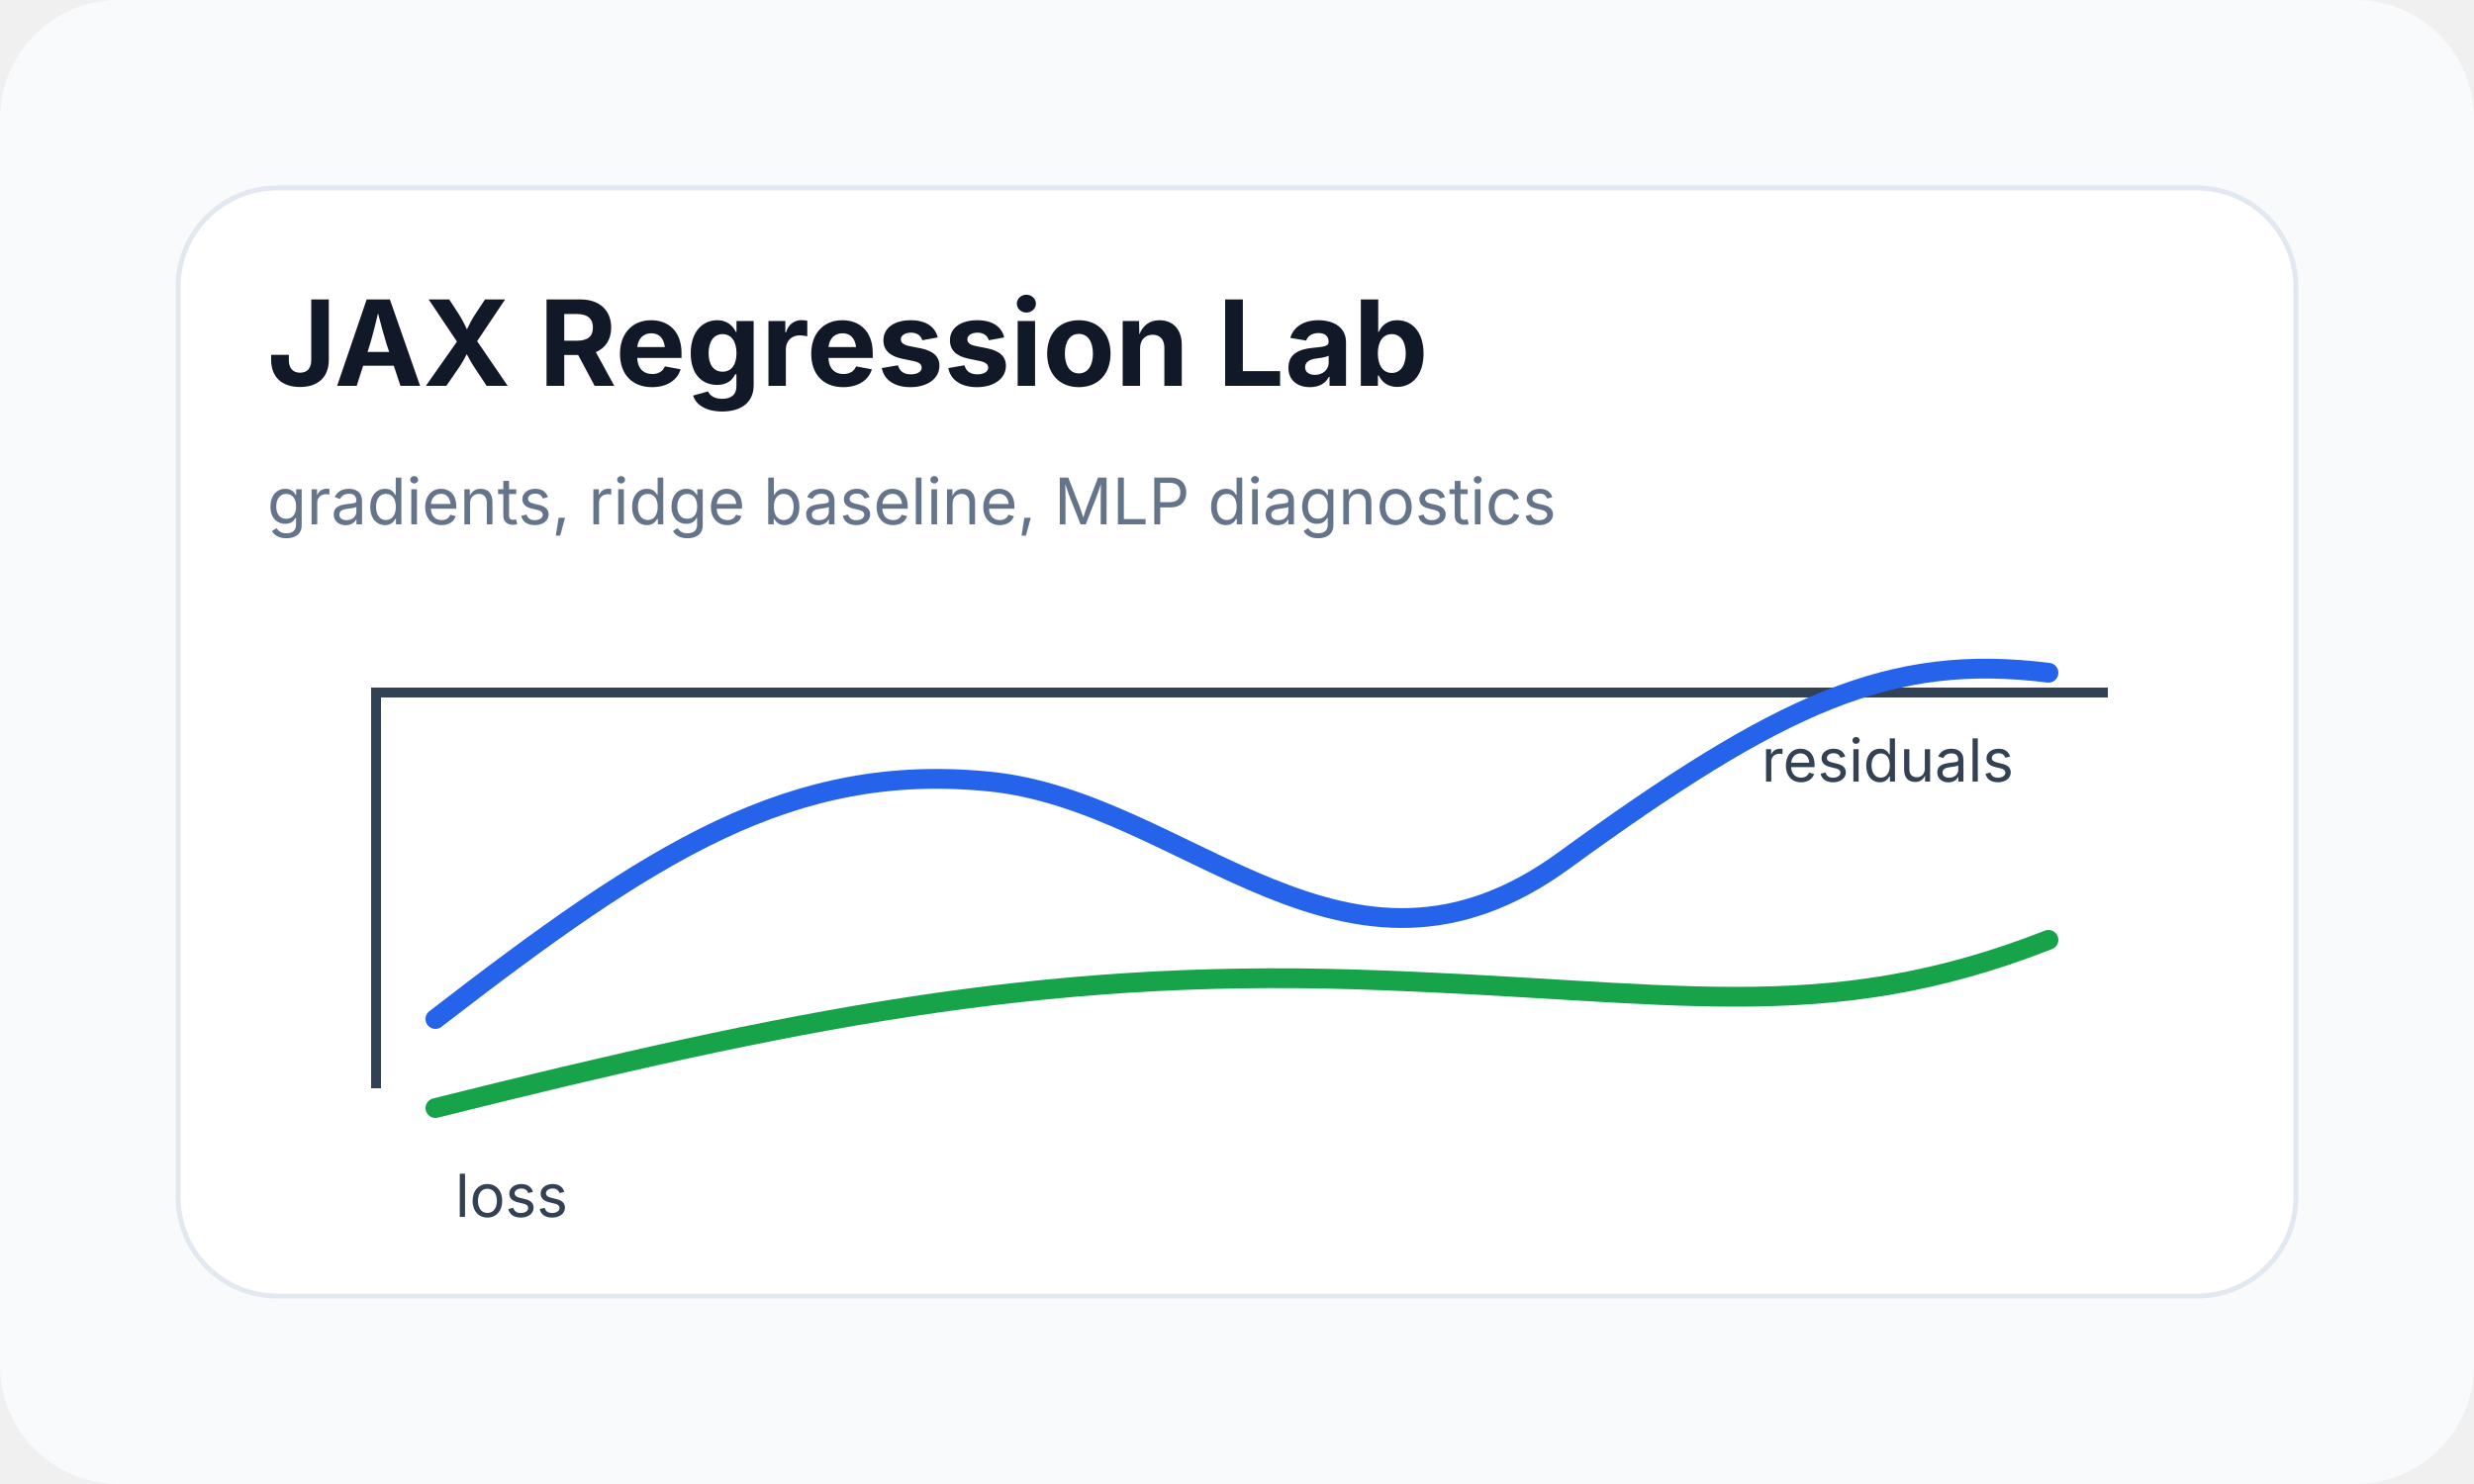
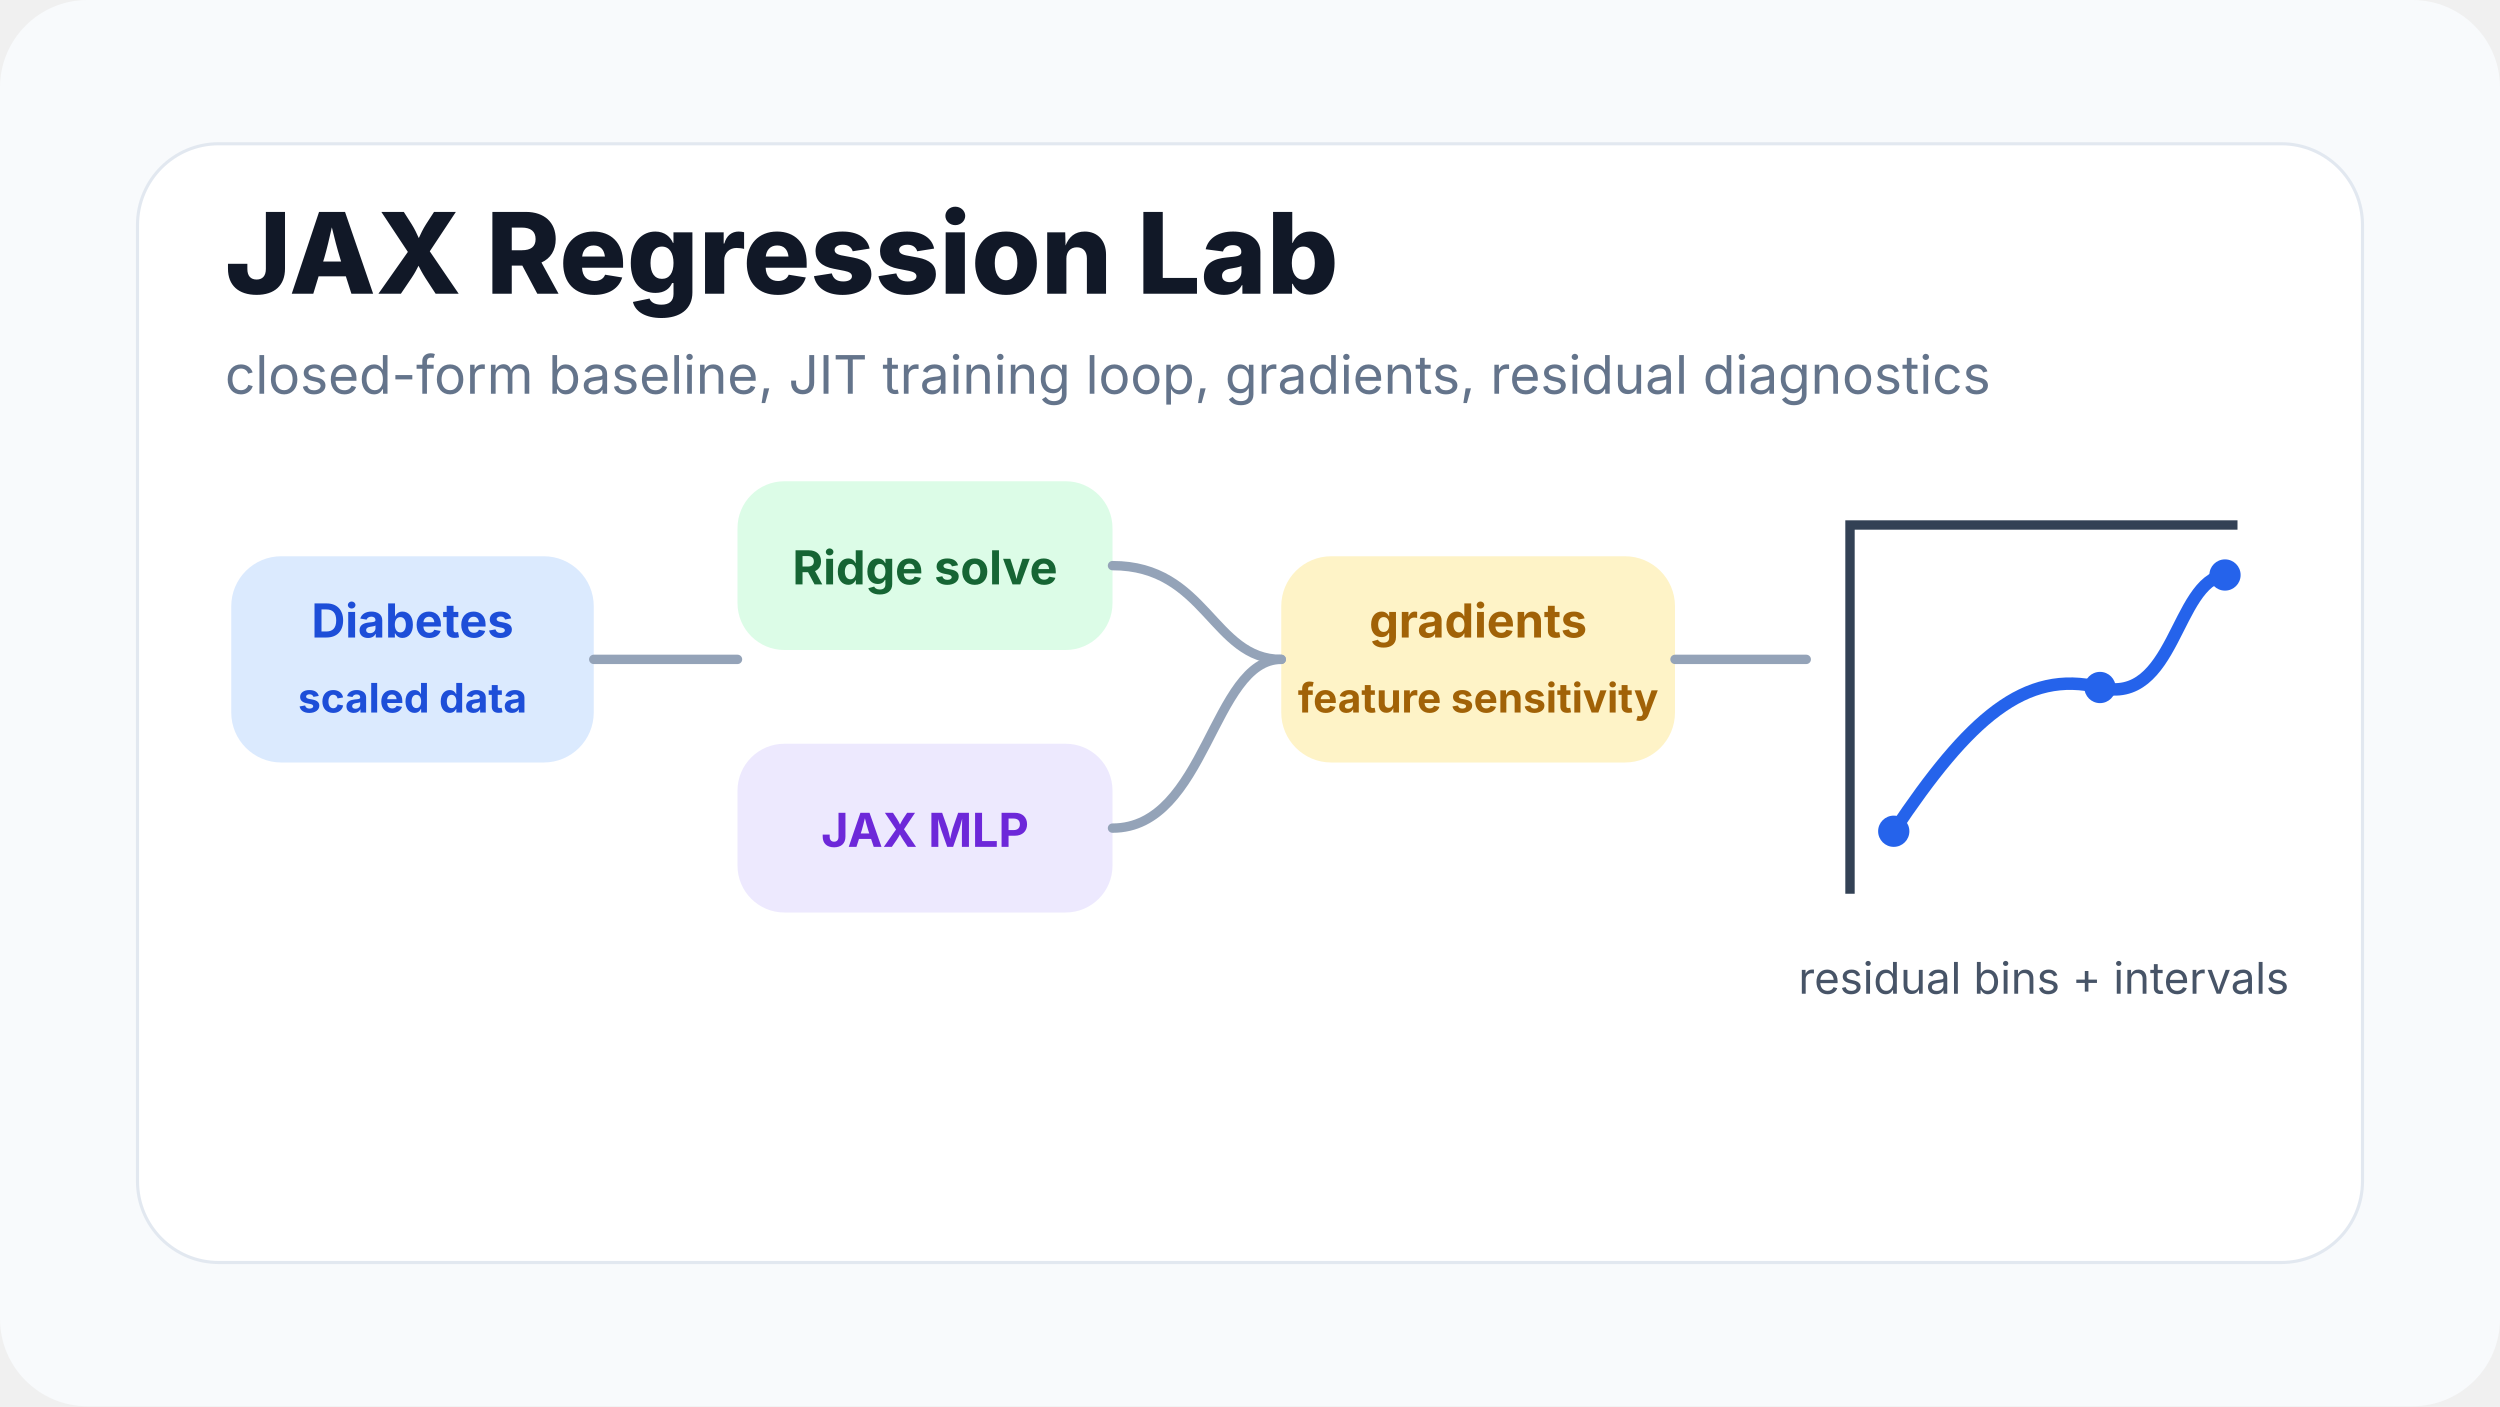
- <svg xmlns="http://www.w3.org/2000/svg" viewBox="0 0 500 300" role="img" aria-label="JAX regression lab">
-   <rect width="500" height="300" rx="24" fill="#f8fafc" />
-   <rect x="36" y="38" width="428" height="224" rx="20" fill="#ffffff" stroke="#e2e8f0" />
-   <text x="54" y="78" font-family="Inter, Arial, sans-serif" font-size="24" font-weight="700" fill="#111827">JAX Regression Lab</text>
-   <text x="54" y="106" font-family="Inter, Arial, sans-serif" font-size="13" fill="#64748b">gradients, ridge baseline, MLP diagnostics</text>
-   <polyline points="76,220 76,140 426,140" fill="none" stroke="#334155" stroke-width="2" />
-   <path d="M88 206c44-34 72-52 112-48s72 48 116 16 66-42 98-38" fill="none" stroke="#2563eb" stroke-width="4" stroke-linecap="round" />
-   <path d="M88 224c72-18 122-28 186-26s94 10 140-8" fill="none" stroke="#16a34a" stroke-width="4" stroke-linecap="round" />
-   <g font-family="Inter, Arial, sans-serif" font-size="12" fill="#334155">
-     <text x="92" y="246">loss</text>
-     <text x="356" y="158">residuals</text>
+ <svg xmlns="http://www.w3.org/2000/svg" viewBox="0 0 800 450" role="img" aria-label="JAX regression training and diagnostics pipeline">
+   <rect width="800" height="450" rx="28" fill="#f8fafc" />
+   <rect x="44" y="46" width="712" height="358" rx="26" fill="#ffffff" stroke="#e2e8f0" />
+   <text x="72" y="94" font-family="Inter, Arial, sans-serif" font-size="36" font-weight="800" fill="#111827">JAX Regression Lab</text>
+   <text x="72" y="126" font-family="Inter, Arial, sans-serif" font-size="17" fill="#64748b">closed-form baseline, JIT training loop, gradients, residual diagnostics</text>
+   <g font-family="Inter, Arial, sans-serif" text-anchor="middle" font-weight="700">
+     <rect x="74" y="178" width="116" height="66" rx="16" fill="#dbeafe" />
+     <text x="132" y="204" font-size="15" fill="#1d4ed8">Diabetes</text>
+     <text x="132" y="228" font-size="13" fill="#1d4ed8">scaled data</text>
+     <rect x="236" y="154" width="120" height="54" rx="15" fill="#dcfce7" />
+     <text x="296" y="187" font-size="15" fill="#166534">Ridge solve</text>
+     <rect x="236" y="238" width="120" height="54" rx="15" fill="#ede9fe" />
+     <text x="296" y="271" font-size="15" fill="#6d28d9">JAX MLP</text>
+     <rect x="410" y="178" width="126" height="66" rx="16" fill="#fef3c7" />
+     <text x="473" y="204" font-size="15" fill="#a16207">gradients</text>
+     <text x="473" y="228" font-size="13" fill="#a16207">feature sensitivity</text>
+   </g>
+   <polyline points="592,286 592,168 716,168" fill="none" stroke="#334155" stroke-width="3" />
+   <path d="M606 266c24-36 42-52 66-46s24-34 40-36" fill="none" stroke="#2563eb" stroke-width="4" stroke-linecap="round" />
+   <circle cx="606" cy="266" r="5" fill="#2563eb" />
+   <circle cx="672" cy="220" r="5" fill="#2563eb" />
+   <circle cx="712" cy="184" r="5" fill="#2563eb" />
+   <text x="654" y="318" text-anchor="middle" font-family="Inter, Arial, sans-serif" font-size="14" fill="#475467">residual bins + intervals</text>
+   <g stroke="#94a3b8" stroke-width="3" fill="none" stroke-linecap="round">
+     <path d="M190 211h46" />
+     <path d="M356 181c30 0 32 30 54 30" />
+     <path d="M356 265c30 0 32-54 54-54" />
+     <path d="M536 211h42" />
  </g>
</svg>
